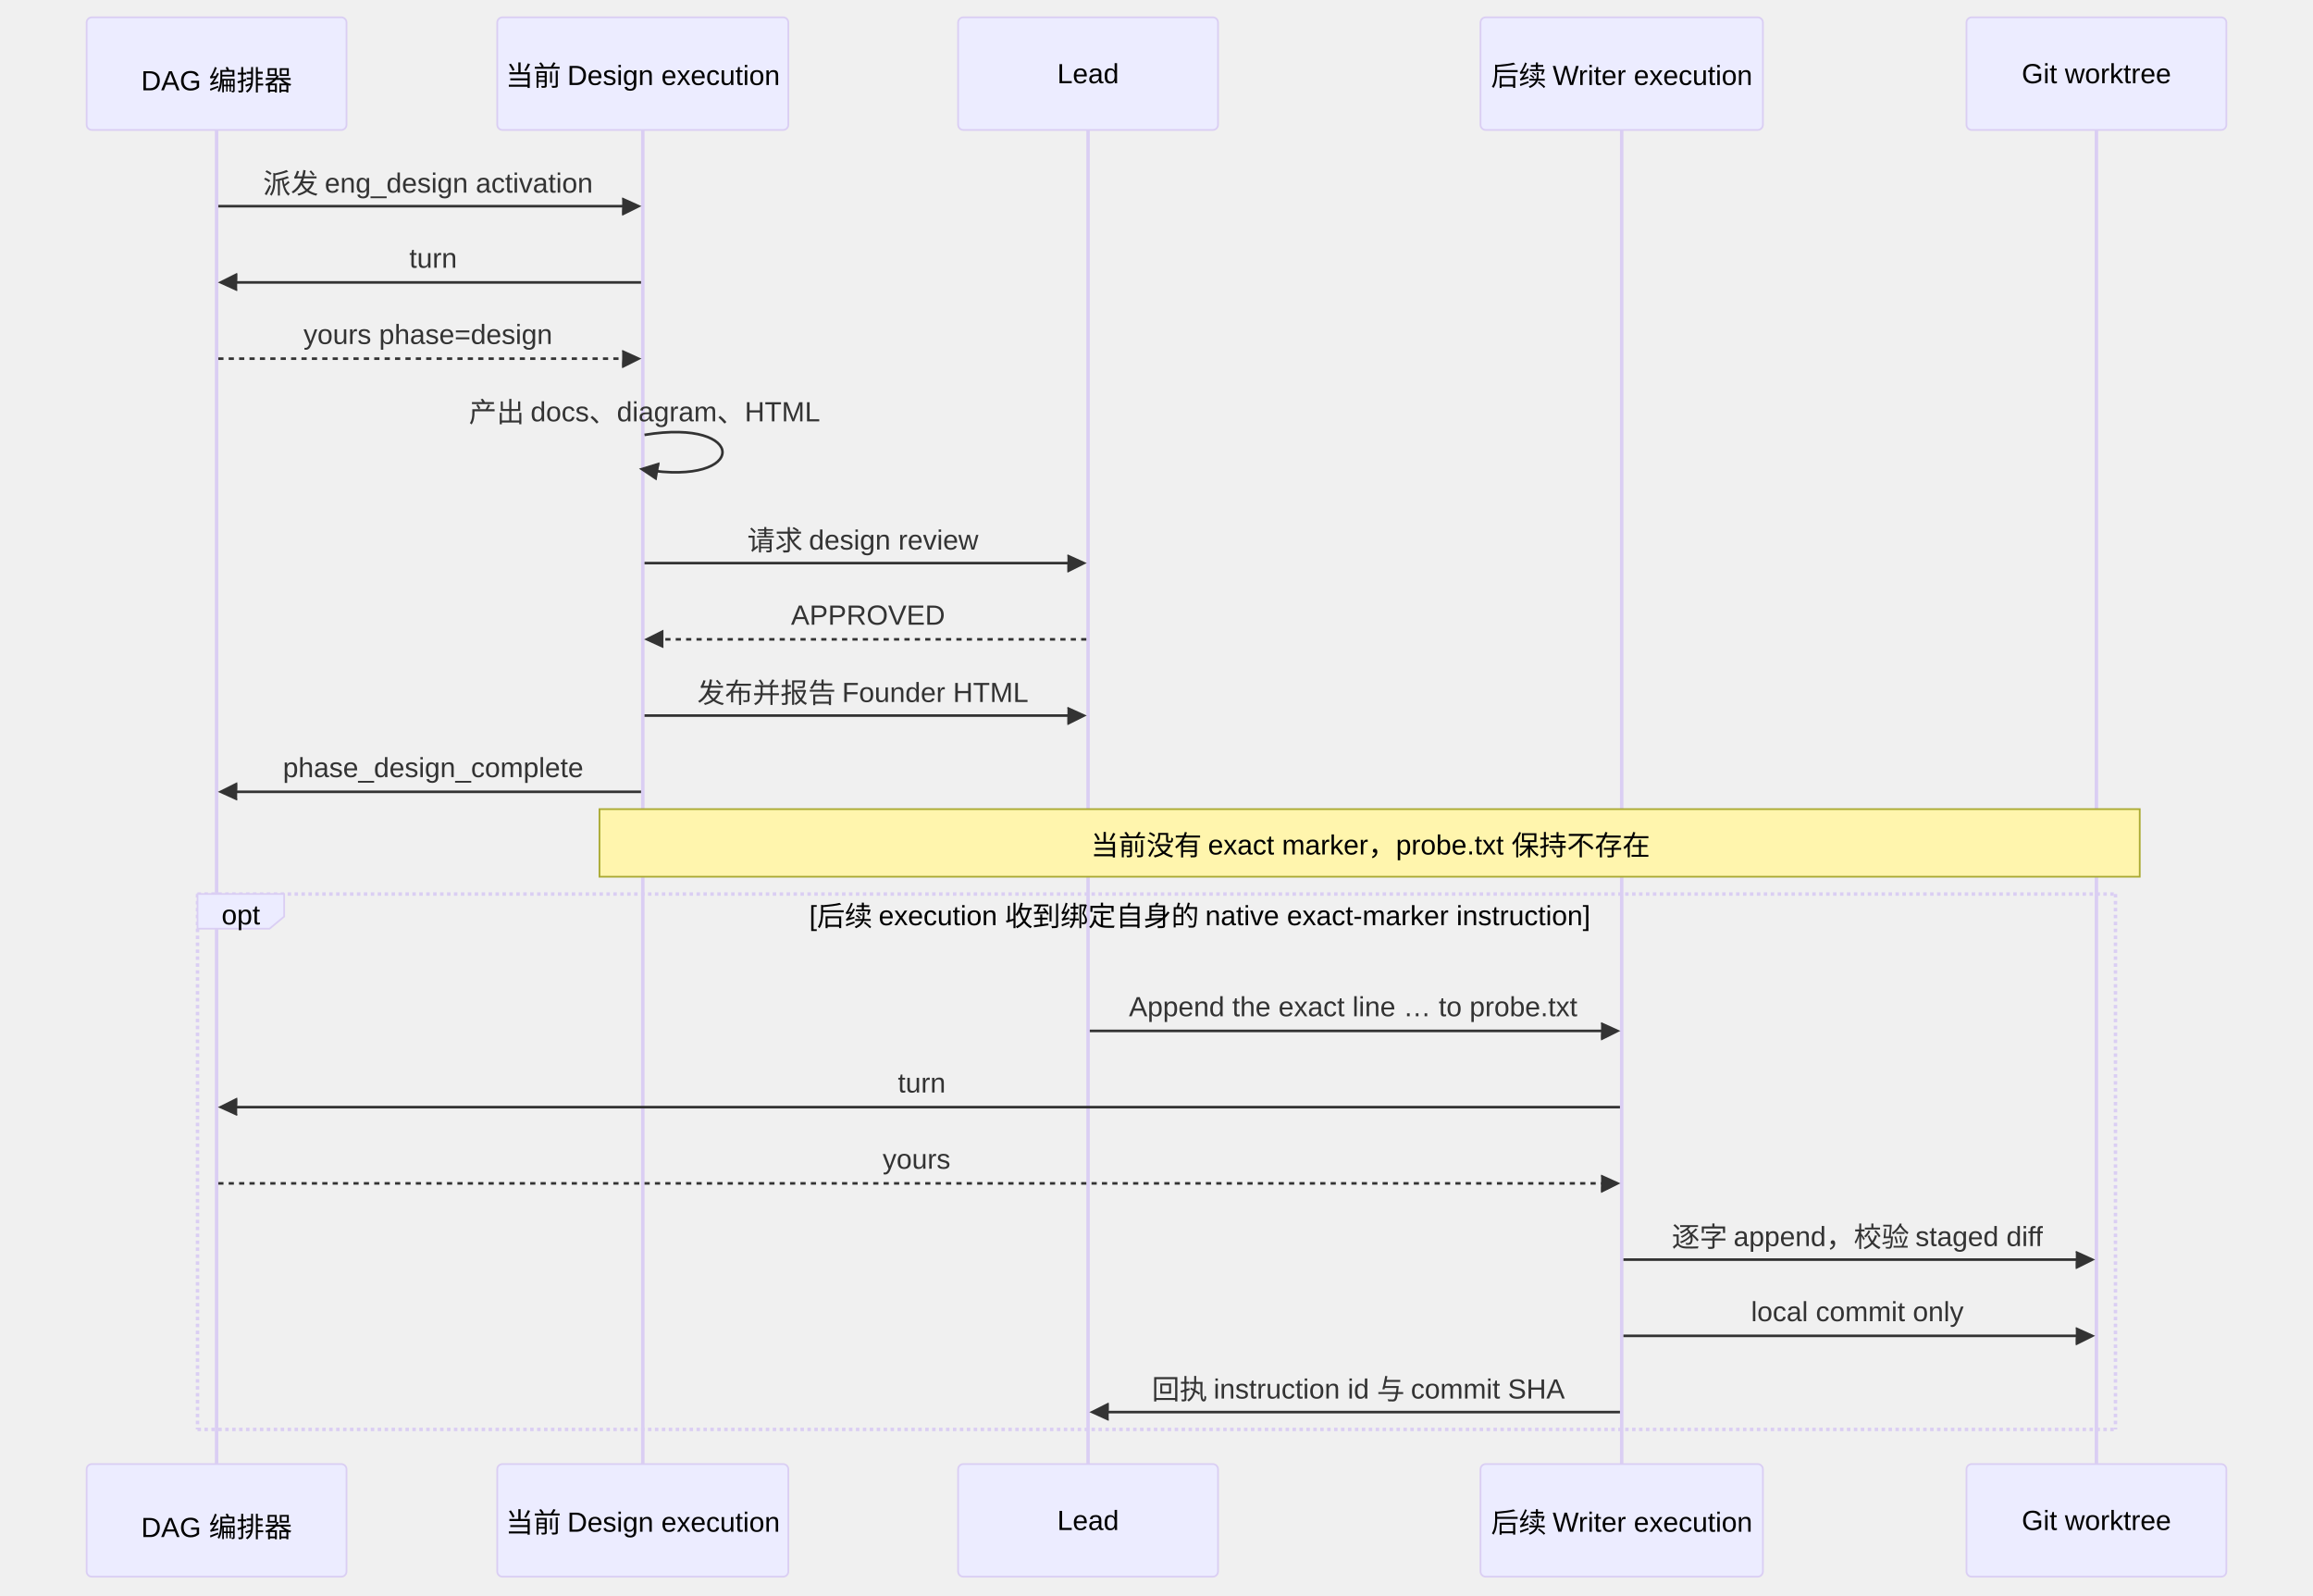
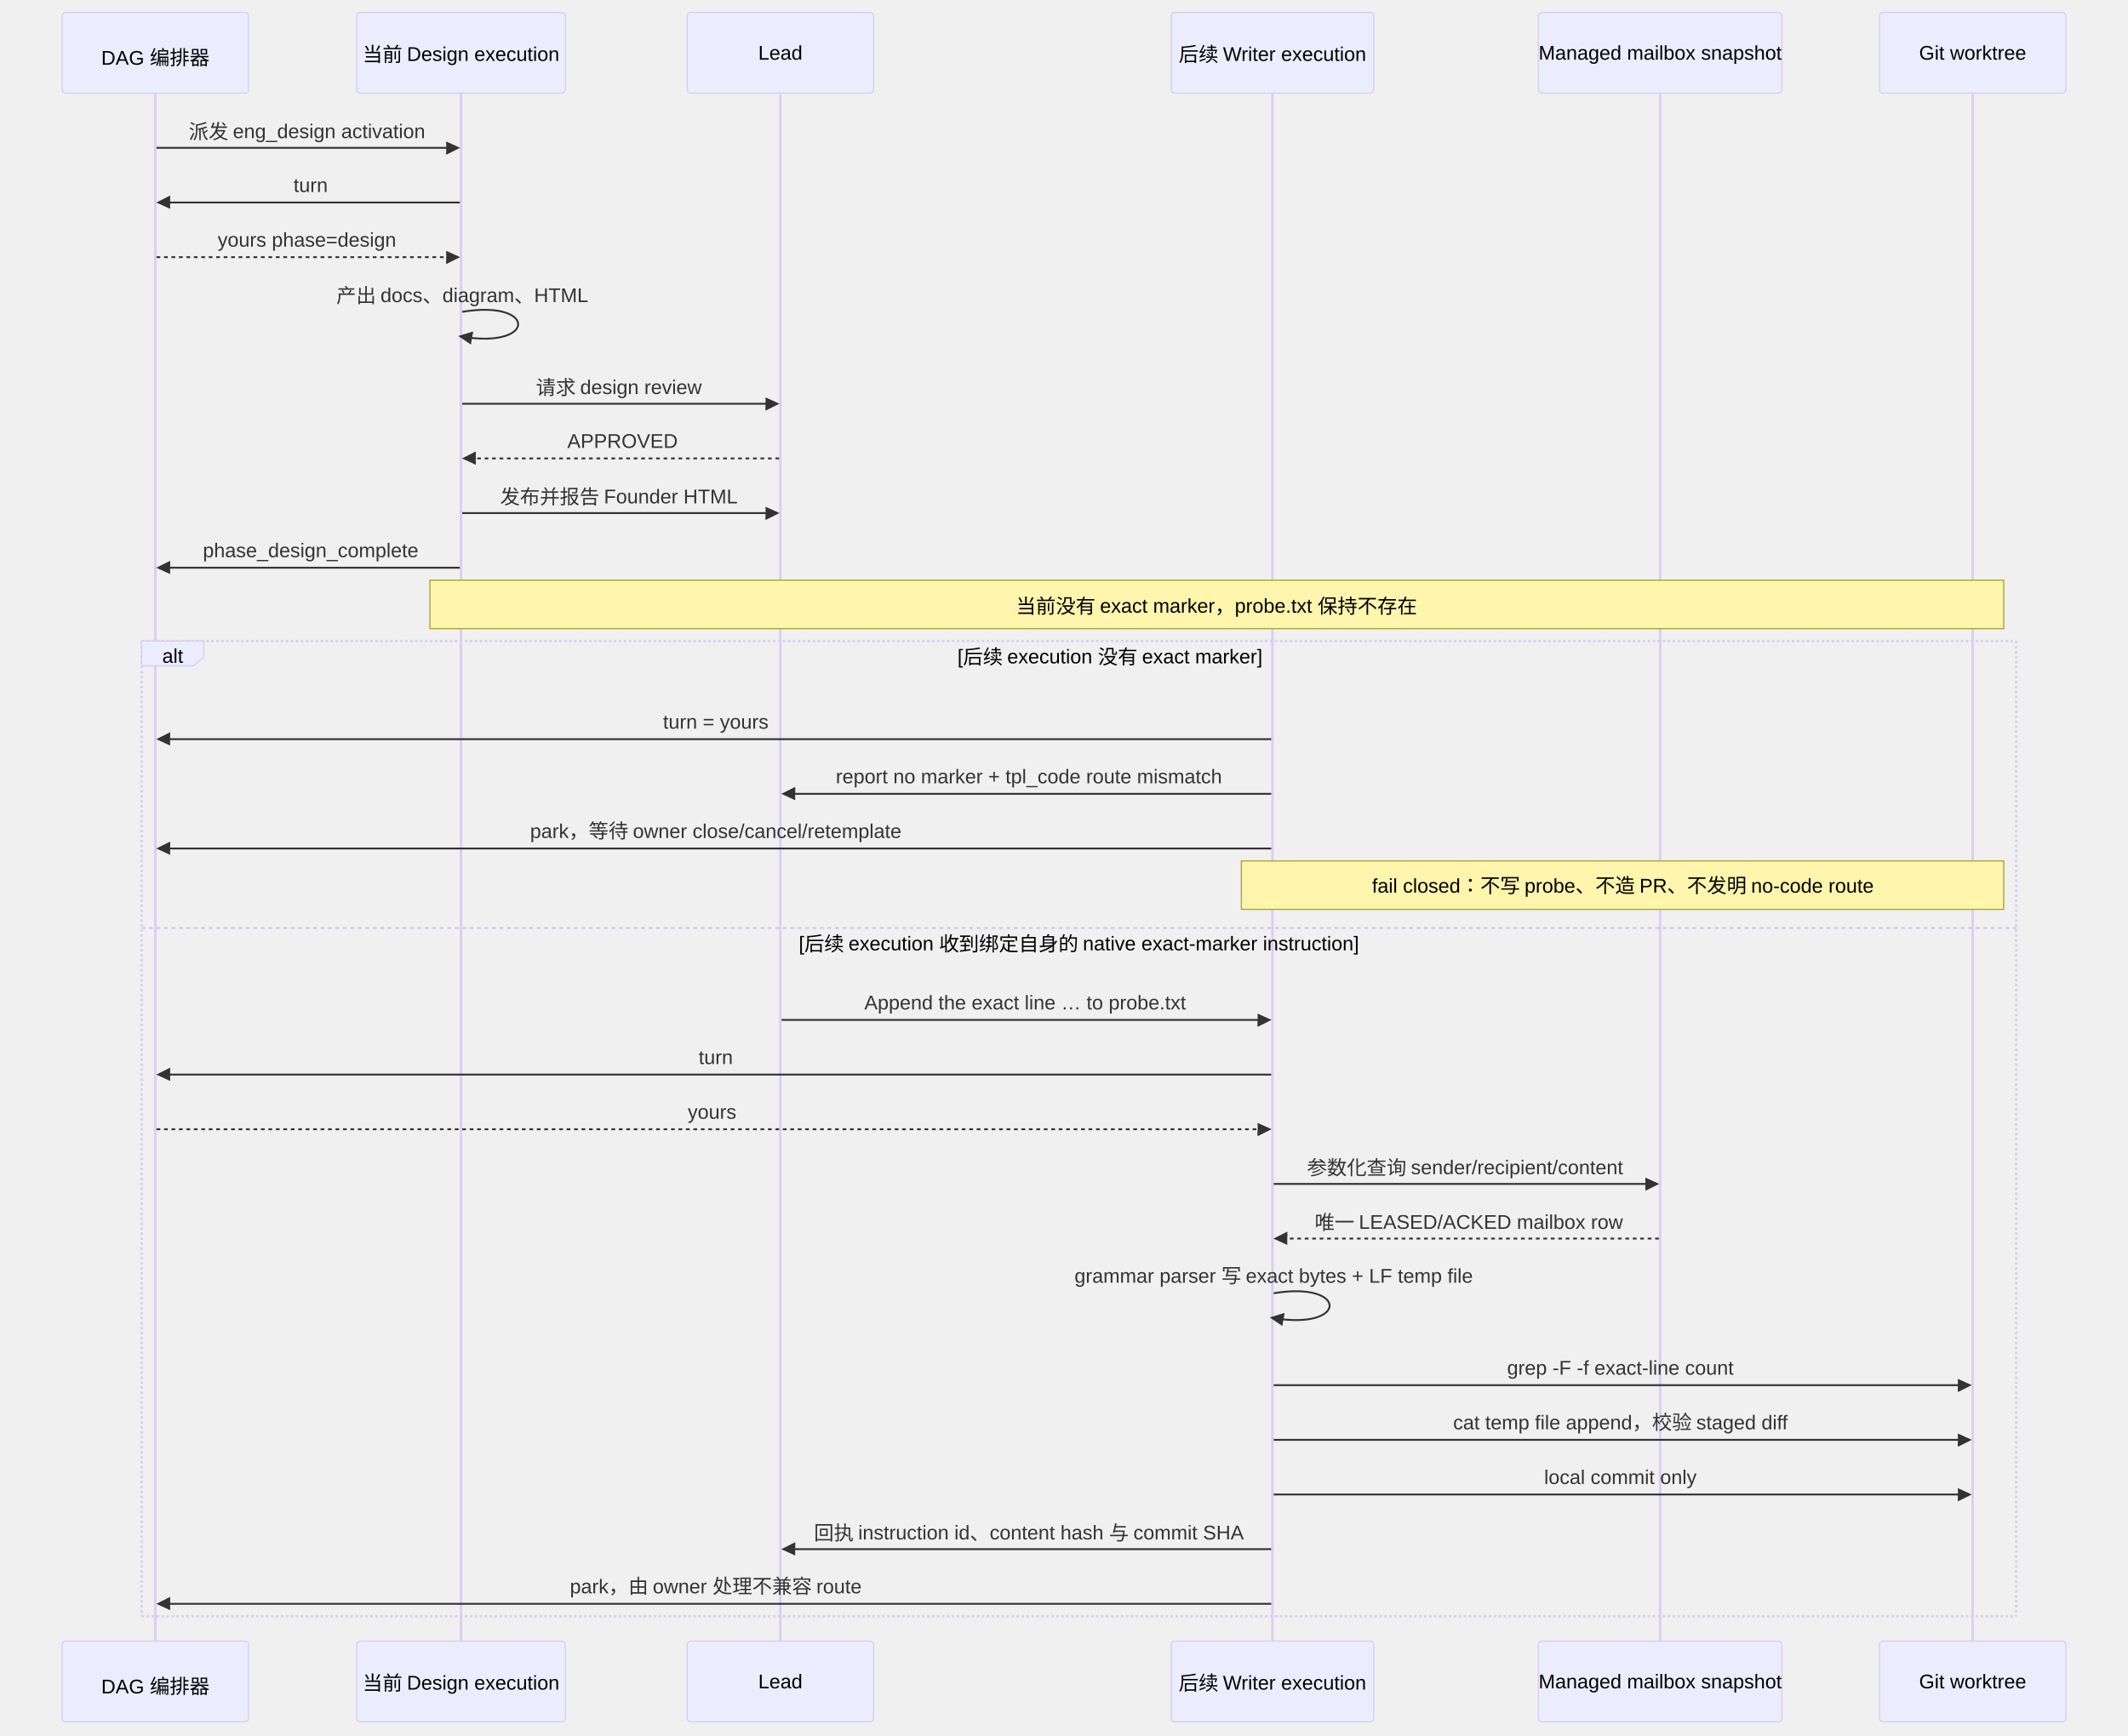
- <svg xmlns="http://www.w3.org/2000/svg" id="FLY-3125-d1" width="100%" style="max-width: 1335px; background-color: white;" viewBox="-50 -10 1335 921" role="graphics-document document" aria-roledescription="sequence">
+ <svg xmlns="http://www.w3.org/2000/svg" id="FLY-3125-d1" width="100%" style="max-width: 1712.5px; background-color: white;" viewBox="-50 -10 1712.5 1397" role="graphics-document document" aria-roledescription="sequence">
  <g>
-     <rect x="1085" y="835" fill="#eaeaea" stroke="#666" width="150" height="65" name="G" rx="3" ry="3" class="actor actor-bottom" />
-     <text x="1160" y="867.5" dominant-baseline="central" alignment-baseline="central" class="actor actor-box" style="text-anchor: middle; font-size: 16px; font-weight: 400;">
-       <tspan x="1160" dy="0">Git worktree</tspan>
+     <rect x="1462.5" y="1311" fill="#eaeaea" stroke="#666" width="150" height="65" name="G" rx="3" ry="3" class="actor actor-bottom" />
+     <text x="1537.5" y="1343.5" dominant-baseline="central" alignment-baseline="central" class="actor actor-box" style="text-anchor: middle; font-size: 16px; font-weight: 400;">
+       <tspan x="1537.5" dy="0">Git worktree</tspan>
    </text>
  </g>
  <g>
-     <rect x="804.5" y="835" fill="#eaeaea" stroke="#666" width="163" height="65" name="W" rx="3" ry="3" class="actor actor-bottom" />
-     <text x="886" y="867.5" dominant-baseline="central" alignment-baseline="central" class="actor actor-box" style="text-anchor: middle; font-size: 16px; font-weight: 400;">
-       <tspan x="886" dy="0">后续 Writer execution</tspan>
+     <rect x="1188" y="1311" fill="#eaeaea" stroke="#666" width="196" height="65" name="S" rx="3" ry="3" class="actor actor-bottom" />
+     <text x="1286" y="1343.5" dominant-baseline="central" alignment-baseline="central" class="actor actor-box" style="text-anchor: middle; font-size: 16px; font-weight: 400;">
+       <tspan x="1286" dy="0">Managed mailbox snapshot</tspan>
    </text>
  </g>
  <g>
-     <rect x="503" y="835" fill="#eaeaea" stroke="#666" width="150" height="65" name="L" rx="3" ry="3" class="actor actor-bottom" />
-     <text x="578" y="867.5" dominant-baseline="central" alignment-baseline="central" class="actor actor-box" style="text-anchor: middle; font-size: 16px; font-weight: 400;">
+     <rect x="892.5" y="1311" fill="#eaeaea" stroke="#666" width="163" height="65" name="W" rx="3" ry="3" class="actor actor-bottom" />
+     <text x="974" y="1343.5" dominant-baseline="central" alignment-baseline="central" class="actor actor-box" style="text-anchor: middle; font-size: 16px; font-weight: 400;">
+       <tspan x="974" dy="0">后续 Writer execution</tspan>
+     </text>
+   </g>
+   <g>
+     <rect x="503" y="1311" fill="#eaeaea" stroke="#666" width="150" height="65" name="L" rx="3" ry="3" class="actor actor-bottom" />
+     <text x="578" y="1343.5" dominant-baseline="central" alignment-baseline="central" class="actor actor-box" style="text-anchor: middle; font-size: 16px; font-weight: 400;">
      <tspan x="578" dy="0">Lead</tspan>
    </text>
  </g>
  <g>
-     <rect x="237" y="835" fill="#eaeaea" stroke="#666" width="168" height="65" name="D" rx="3" ry="3" class="actor actor-bottom" />
-     <text x="321" y="867.5" dominant-baseline="central" alignment-baseline="central" class="actor actor-box" style="text-anchor: middle; font-size: 16px; font-weight: 400;">
+     <rect x="237" y="1311" fill="#eaeaea" stroke="#666" width="168" height="65" name="D" rx="3" ry="3" class="actor actor-bottom" />
+     <text x="321" y="1343.5" dominant-baseline="central" alignment-baseline="central" class="actor actor-box" style="text-anchor: middle; font-size: 16px; font-weight: 400;">
      <tspan x="321" dy="0">当前 Design execution</tspan>
    </text>
  </g>
  <g>
-     <rect x="0" y="835" fill="#eaeaea" stroke="#666" width="150" height="65" name="O" rx="3" ry="3" class="actor actor-bottom" />
-     <text x="75" y="867.5" dominant-baseline="central" alignment-baseline="central" class="actor actor-box" style="text-anchor: middle; font-size: 16px; font-weight: 400;">
+     <rect x="0" y="1311" fill="#eaeaea" stroke="#666" width="150" height="65" name="O" rx="3" ry="3" class="actor actor-bottom" />
+     <text x="75" y="1343.5" dominant-baseline="central" alignment-baseline="central" class="actor actor-box" style="text-anchor: middle; font-size: 16px; font-weight: 400;">
      <tspan x="75" dy="0">DAG 编排器</tspan>
    </text>
  </g>
  <g>
-     <line id="actor4" x1="1160" y1="65" x2="1160" y2="835" class="actor-line 200" stroke-width="0.5px" stroke="#999" name="G" />
-     <g id="root-4">
-       <rect x="1085" y="0" fill="#eaeaea" stroke="#666" width="150" height="65" name="G" rx="3" ry="3" class="actor actor-top" />
-       <text x="1160" y="32.5" dominant-baseline="central" alignment-baseline="central" class="actor actor-box" style="text-anchor: middle; font-size: 16px; font-weight: 400;">
-         <tspan x="1160" dy="0">Git worktree</tspan>
+     <line id="actor5" x1="1537.5" y1="65" x2="1537.5" y2="1311" class="actor-line 200" stroke-width="0.5px" stroke="#999" name="G" />
+     <g id="root-5">
+       <rect x="1462.5" y="0" fill="#eaeaea" stroke="#666" width="150" height="65" name="G" rx="3" ry="3" class="actor actor-top" />
+       <text x="1537.5" y="32.5" dominant-baseline="central" alignment-baseline="central" class="actor actor-box" style="text-anchor: middle; font-size: 16px; font-weight: 400;">
+         <tspan x="1537.5" dy="0">Git worktree</tspan>
      </text>
    </g>
  </g>
  <g>
-     <line id="actor3" x1="886" y1="65" x2="886" y2="835" class="actor-line 200" stroke-width="0.5px" stroke="#999" name="W" />
-     <g id="root-3">
-       <rect x="804.5" y="0" fill="#eaeaea" stroke="#666" width="163" height="65" name="W" rx="3" ry="3" class="actor actor-top" />
-       <text x="886" y="32.5" dominant-baseline="central" alignment-baseline="central" class="actor actor-box" style="text-anchor: middle; font-size: 16px; font-weight: 400;">
-         <tspan x="886" dy="0">后续 Writer execution</tspan>
+     <line id="actor4" x1="1286" y1="65" x2="1286" y2="1311" class="actor-line 200" stroke-width="0.5px" stroke="#999" name="S" />
+     <g id="root-4">
+       <rect x="1188" y="0" fill="#eaeaea" stroke="#666" width="196" height="65" name="S" rx="3" ry="3" class="actor actor-top" />
+       <text x="1286" y="32.5" dominant-baseline="central" alignment-baseline="central" class="actor actor-box" style="text-anchor: middle; font-size: 16px; font-weight: 400;">
+         <tspan x="1286" dy="0">Managed mailbox snapshot</tspan>
      </text>
    </g>
  </g>
  <g>
-     <line id="actor2" x1="578" y1="65" x2="578" y2="835" class="actor-line 200" stroke-width="0.5px" stroke="#999" name="L" />
+     <line id="actor3" x1="974" y1="65" x2="974" y2="1311" class="actor-line 200" stroke-width="0.5px" stroke="#999" name="W" />
+     <g id="root-3">
+       <rect x="892.5" y="0" fill="#eaeaea" stroke="#666" width="163" height="65" name="W" rx="3" ry="3" class="actor actor-top" />
+       <text x="974" y="32.5" dominant-baseline="central" alignment-baseline="central" class="actor actor-box" style="text-anchor: middle; font-size: 16px; font-weight: 400;">
+         <tspan x="974" dy="0">后续 Writer execution</tspan>
+       </text>
+     </g>
+   </g>
+   <g>
+     <line id="actor2" x1="578" y1="65" x2="578" y2="1311" class="actor-line 200" stroke-width="0.5px" stroke="#999" name="L" />
    <g id="root-2">
      <rect x="503" y="0" fill="#eaeaea" stroke="#666" width="150" height="65" name="L" rx="3" ry="3" class="actor actor-top" />
      <text x="578" y="32.5" dominant-baseline="central" alignment-baseline="central" class="actor actor-box" style="text-anchor: middle; font-size: 16px; font-weight: 400;">
        <tspan x="578" dy="0">Lead</tspan>
      </text>
    </g>
  </g>
  <g>
-     <line id="actor1" x1="321" y1="65" x2="321" y2="835" class="actor-line 200" stroke-width="0.5px" stroke="#999" name="D" />
+     <line id="actor1" x1="321" y1="65" x2="321" y2="1311" class="actor-line 200" stroke-width="0.5px" stroke="#999" name="D" />
    <g id="root-1">
      <rect x="237" y="0" fill="#eaeaea" stroke="#666" width="168" height="65" name="D" rx="3" ry="3" class="actor actor-top" />
      <text x="321" y="32.5" dominant-baseline="central" alignment-baseline="central" class="actor actor-box" style="text-anchor: middle; font-size: 16px; font-weight: 400;">
        <tspan x="321" dy="0">当前 Design execution</tspan>
      </text>
    </g>
  </g>
  <g>
-     <line id="actor0" x1="75" y1="65" x2="75" y2="835" class="actor-line 200" stroke-width="0.5px" stroke="#999" name="O" />
+     <line id="actor0" x1="75" y1="65" x2="75" y2="1311" class="actor-line 200" stroke-width="0.5px" stroke="#999" name="O" />
    <g id="root-0">
      <rect x="0" y="0" fill="#eaeaea" stroke="#666" width="150" height="65" name="O" rx="3" ry="3" class="actor actor-top" />
      <text x="75" y="32.5" dominant-baseline="central" alignment-baseline="central" class="actor actor-box" style="text-anchor: middle; font-size: 16px; font-weight: 400;">
        <tspan x="75" dy="0">DAG 编排器</tspan>
      </text>
    </g>
  </g>
  <style>#FLY-3125-d1{font-family:"trebuchet ms",verdana,arial,sans-serif;font-size:16px;fill:#333;}@keyframes edge-animation-frame{from{stroke-dashoffset:0;}}@keyframes dash{to{stroke-dashoffset:0;}}#FLY-3125-d1 .edge-animation-slow{stroke-dasharray:9,5!important;stroke-dashoffset:900;animation:dash 50s linear infinite;stroke-linecap:round;}#FLY-3125-d1 .edge-animation-fast{stroke-dasharray:9,5!important;stroke-dashoffset:900;animation:dash 20s linear infinite;stroke-linecap:round;}#FLY-3125-d1 .error-icon{fill:#552222;}#FLY-3125-d1 .error-text{fill:#552222;stroke:#552222;}#FLY-3125-d1 .edge-thickness-normal{stroke-width:1px;}#FLY-3125-d1 .edge-thickness-thick{stroke-width:3.5px;}#FLY-3125-d1 .edge-pattern-solid{stroke-dasharray:0;}#FLY-3125-d1 .edge-thickness-invisible{stroke-width:0;fill:none;}#FLY-3125-d1 .edge-pattern-dashed{stroke-dasharray:3;}#FLY-3125-d1 .edge-pattern-dotted{stroke-dasharray:2;}#FLY-3125-d1 .marker{fill:#333333;stroke:#333333;}#FLY-3125-d1 .marker.cross{stroke:#333333;}#FLY-3125-d1 svg{font-family:"trebuchet ms",verdana,arial,sans-serif;font-size:16px;}#FLY-3125-d1 p{margin:0;}#FLY-3125-d1 .actor{stroke:hsl(259.626, 59.777%, 87.902%);fill:#ECECFF;}#FLY-3125-d1 text.actor&gt;tspan{fill:black;stroke:none;}#FLY-3125-d1 .actor-line{stroke:hsl(259.626, 59.777%, 87.902%);}#FLY-3125-d1 .innerArc{stroke-width:1.5;stroke-dasharray:none;}#FLY-3125-d1 .messageLine0{stroke-width:1.5;stroke-dasharray:none;stroke:#333;}#FLY-3125-d1 .messageLine1{stroke-width:1.5;stroke-dasharray:2,2;stroke:#333;}#FLY-3125-d1 #arrowhead path{fill:#333;stroke:#333;}#FLY-3125-d1 .sequenceNumber{fill:white;}#FLY-3125-d1 #sequencenumber{fill:#333;}#FLY-3125-d1 #crosshead path{fill:#333;stroke:#333;}#FLY-3125-d1 .messageText{fill:#333;stroke:none;}#FLY-3125-d1 .labelBox{stroke:hsl(259.626, 59.777%, 87.902%);fill:#ECECFF;}#FLY-3125-d1 .labelText,#FLY-3125-d1 .labelText&gt;tspan{fill:black;stroke:none;}#FLY-3125-d1 .loopText,#FLY-3125-d1 .loopText&gt;tspan{fill:black;stroke:none;}#FLY-3125-d1 .loopLine{stroke-width:2px;stroke-dasharray:2,2;stroke:hsl(259.626, 59.777%, 87.902%);fill:hsl(259.626, 59.777%, 87.902%);}#FLY-3125-d1 .note{stroke:#aaaa33;fill:#fff5ad;}#FLY-3125-d1 .noteText,#FLY-3125-d1 .noteText&gt;tspan{fill:black;stroke:none;}#FLY-3125-d1 .activation0{fill:#f4f4f4;stroke:#666;}#FLY-3125-d1 .activation1{fill:#f4f4f4;stroke:#666;}#FLY-3125-d1 .activation2{fill:#f4f4f4;stroke:#666;}#FLY-3125-d1 .actorPopupMenu{position:absolute;}#FLY-3125-d1 .actorPopupMenuPanel{position:absolute;fill:#ECECFF;box-shadow:0px 8px 16px 0px rgba(0,0,0,0.2);filter:drop-shadow(3px 5px 2px rgb(0 0 0 / 0.4));}#FLY-3125-d1 .actor-man line{stroke:hsl(259.626, 59.777%, 87.902%);fill:#ECECFF;}#FLY-3125-d1 .actor-man circle,#FLY-3125-d1 line{stroke:hsl(259.626, 59.777%, 87.902%);fill:#ECECFF;stroke-width:2px;}#FLY-3125-d1 :root{--mermaid-font-family:"trebuchet ms",verdana,arial,sans-serif;}</style>
  <g />
  <defs>
    <symbol id="computer" width="24" height="24">
      <path transform="scale(.5)" d="M2 2v13h20v-13h-20zm18 11h-16v-9h16v9zm-10.228 6l.466-1h3.524l.467 1h-4.457zm14.228 3h-24l2-6h2.104l-1.33 4h18.45l-1.297-4h2.073l2 6zm-5-10h-14v-7h14v7z" />
    </symbol>
  </defs>
  <defs>
    <symbol id="database" fill-rule="evenodd" clip-rule="evenodd">
      <path transform="scale(.5)" d="M12.258.001l.256.004.255.005.253.008.251.01.249.012.247.015.246.016.242.019.241.02.239.023.236.024.233.027.231.028.229.031.225.032.223.034.22.036.217.038.214.04.211.041.208.043.205.045.201.046.198.048.194.05.191.051.187.053.183.054.18.056.175.057.172.059.168.06.163.061.16.063.155.064.15.066.074.033.073.033.071.034.07.034.069.035.068.035.067.035.066.035.064.036.064.036.062.036.06.036.06.037.058.037.058.037.055.038.055.038.053.038.052.038.051.039.05.039.048.039.047.039.045.04.044.04.043.04.041.04.04.041.039.041.037.041.036.041.034.041.033.042.032.042.03.042.029.042.027.042.026.043.024.043.023.043.021.043.02.043.018.044.017.043.015.044.013.044.012.044.011.045.009.044.007.045.006.045.004.045.002.045.001.045v17l-.001.045-.002.045-.004.045-.006.045-.007.045-.009.044-.011.045-.012.044-.013.044-.015.044-.017.043-.018.044-.02.043-.021.043-.023.043-.024.043-.026.043-.027.042-.029.042-.03.042-.032.042-.033.042-.034.041-.036.041-.037.041-.039.041-.04.041-.041.04-.043.04-.044.04-.045.04-.047.039-.048.039-.05.039-.051.039-.052.038-.053.038-.055.038-.055.038-.058.037-.058.037-.06.037-.06.036-.062.036-.064.036-.064.036-.066.035-.067.035-.068.035-.069.035-.07.034-.071.034-.073.033-.074.033-.15.066-.155.064-.16.063-.163.061-.168.06-.172.059-.175.057-.18.056-.183.054-.187.053-.191.051-.194.05-.198.048-.201.046-.205.045-.208.043-.211.041-.214.04-.217.038-.22.036-.223.034-.225.032-.229.031-.231.028-.233.027-.236.024-.239.023-.241.02-.242.019-.246.016-.247.015-.249.012-.251.01-.253.008-.255.005-.256.004-.258.001-.258-.001-.256-.004-.255-.005-.253-.008-.251-.01-.249-.012-.247-.015-.245-.016-.243-.019-.241-.02-.238-.023-.236-.024-.234-.027-.231-.028-.228-.031-.226-.032-.223-.034-.22-.036-.217-.038-.214-.04-.211-.041-.208-.043-.204-.045-.201-.046-.198-.048-.195-.05-.19-.051-.187-.053-.184-.054-.179-.056-.176-.057-.172-.059-.167-.06-.164-.061-.159-.063-.155-.064-.151-.066-.074-.033-.072-.033-.072-.034-.07-.034-.069-.035-.068-.035-.067-.035-.066-.035-.064-.036-.063-.036-.062-.036-.061-.036-.06-.037-.058-.037-.057-.037-.056-.038-.055-.038-.053-.038-.052-.038-.051-.039-.049-.039-.049-.039-.046-.039-.046-.04-.044-.04-.043-.04-.041-.04-.04-.041-.039-.041-.037-.041-.036-.041-.034-.041-.033-.042-.032-.042-.03-.042-.029-.042-.027-.042-.026-.043-.024-.043-.023-.043-.021-.043-.02-.043-.018-.044-.017-.043-.015-.044-.013-.044-.012-.044-.011-.045-.009-.044-.007-.045-.006-.045-.004-.045-.002-.045-.001-.045v-17l.001-.045.002-.045.004-.045.006-.045.007-.045.009-.044.011-.045.012-.044.013-.044.015-.044.017-.043.018-.044.02-.043.021-.043.023-.043.024-.043.026-.043.027-.042.029-.042.03-.042.032-.042.033-.042.034-.041.036-.041.037-.041.039-.041.04-.041.041-.04.043-.04.044-.04.046-.04.046-.039.049-.039.049-.039.051-.039.052-.038.053-.038.055-.038.056-.038.057-.037.058-.037.06-.037.061-.036.062-.036.063-.036.064-.036.066-.035.067-.035.068-.035.069-.035.07-.034.072-.034.072-.033.074-.033.151-.066.155-.064.159-.063.164-.061.167-.06.172-.059.176-.057.179-.056.184-.054.187-.053.19-.051.195-.05.198-.048.201-.046.204-.045.208-.043.211-.041.214-.04.217-.038.22-.036.223-.034.226-.032.228-.031.231-.028.234-.027.236-.024.238-.023.241-.02.243-.019.245-.016.247-.015.249-.012.251-.01.253-.008.255-.005.256-.004.258-.001.258.001zm-9.258 20.499v.01l.001.021.003.021.004.022.005.021.006.022.007.022.009.023.01.022.011.023.012.023.013.023.015.023.016.024.017.023.018.024.019.024.021.024.022.025.023.024.024.025.052.049.056.05.061.051.066.051.07.051.075.051.079.052.084.052.088.052.092.052.097.052.102.051.105.052.11.052.114.051.119.051.123.051.127.05.131.05.135.05.139.048.144.049.147.047.152.047.155.047.16.045.163.045.167.043.171.043.176.041.178.041.183.039.187.039.19.037.194.035.197.035.202.033.204.031.209.03.212.029.216.027.219.025.222.024.226.021.23.02.233.018.236.016.24.015.243.012.246.01.249.008.253.005.256.004.259.001.26-.001.257-.004.254-.005.25-.008.247-.011.244-.012.241-.014.237-.016.233-.018.231-.021.226-.021.224-.024.22-.026.216-.027.212-.028.21-.031.205-.031.202-.034.198-.034.194-.036.191-.037.187-.039.183-.04.179-.04.175-.042.172-.043.168-.044.163-.045.16-.046.155-.046.152-.047.148-.048.143-.049.139-.049.136-.05.131-.05.126-.05.123-.051.118-.052.114-.051.11-.052.106-.052.101-.052.096-.052.092-.052.088-.053.083-.051.079-.052.074-.052.07-.051.065-.051.06-.051.056-.05.051-.05.023-.024.023-.025.021-.024.02-.024.019-.024.018-.024.017-.024.015-.023.014-.024.013-.023.012-.023.01-.023.01-.022.008-.022.006-.022.006-.022.004-.022.004-.021.001-.021.001-.021v-4.127l-.077.055-.08.053-.083.054-.085.053-.087.052-.09.052-.093.051-.095.05-.097.05-.1.049-.102.049-.105.048-.106.047-.109.047-.111.046-.114.045-.115.045-.118.044-.12.043-.122.042-.124.042-.126.041-.128.04-.13.04-.132.038-.134.038-.135.037-.138.037-.139.035-.142.035-.143.034-.144.033-.147.032-.148.031-.15.03-.151.03-.153.029-.154.027-.156.027-.158.026-.159.025-.161.024-.162.023-.163.022-.165.021-.166.02-.167.019-.169.018-.169.017-.171.016-.173.015-.173.014-.175.013-.175.012-.177.011-.178.01-.179.008-.179.008-.181.006-.182.005-.182.004-.184.003-.184.002h-.37l-.184-.002-.184-.003-.182-.004-.182-.005-.181-.006-.179-.008-.179-.008-.178-.01-.176-.011-.176-.012-.175-.013-.173-.014-.172-.015-.171-.016-.17-.017-.169-.018-.167-.019-.166-.02-.165-.021-.163-.022-.162-.023-.161-.024-.159-.025-.157-.026-.156-.027-.155-.027-.153-.029-.151-.03-.15-.03-.148-.031-.146-.032-.145-.033-.143-.034-.141-.035-.14-.035-.137-.037-.136-.037-.134-.038-.132-.038-.13-.04-.128-.04-.126-.041-.124-.042-.122-.042-.12-.044-.117-.043-.116-.045-.113-.045-.112-.046-.109-.047-.106-.047-.105-.048-.102-.049-.1-.049-.097-.05-.095-.05-.093-.052-.09-.051-.087-.052-.085-.053-.083-.054-.08-.054-.077-.054v4.127zm0-5.654v.011l.001.021.003.021.004.021.005.022.006.022.007.022.009.022.01.022.011.023.012.023.013.023.015.024.016.023.017.024.018.024.019.024.021.024.022.024.023.025.024.024.052.05.056.05.061.05.066.051.07.051.075.052.079.051.084.052.088.052.092.052.097.052.102.052.105.052.11.051.114.051.119.052.123.05.127.051.131.05.135.049.139.049.144.048.147.048.152.047.155.046.16.045.163.045.167.044.171.042.176.042.178.04.183.04.187.038.19.037.194.036.197.034.202.033.204.032.209.03.212.028.216.027.219.025.222.024.226.022.23.02.233.018.236.016.24.014.243.012.246.01.249.008.253.006.256.003.259.001.26-.001.257-.003.254-.006.25-.008.247-.01.244-.012.241-.015.237-.016.233-.018.231-.02.226-.022.224-.024.22-.025.216-.027.212-.029.21-.03.205-.032.202-.033.198-.035.194-.036.191-.037.187-.039.183-.039.179-.041.175-.042.172-.043.168-.044.163-.045.16-.045.155-.047.152-.047.148-.048.143-.048.139-.05.136-.049.131-.05.126-.051.123-.051.118-.051.114-.052.11-.052.106-.052.101-.052.096-.052.092-.052.088-.052.083-.052.079-.052.074-.051.07-.052.065-.051.06-.05.056-.051.051-.049.023-.025.023-.024.021-.025.02-.024.019-.024.018-.024.017-.024.015-.023.014-.023.013-.024.012-.022.01-.023.01-.023.008-.022.006-.022.006-.022.004-.021.004-.022.001-.021.001-.021v-4.139l-.077.054-.08.054-.083.054-.085.052-.087.053-.09.051-.093.051-.095.051-.097.05-.1.049-.102.049-.105.048-.106.047-.109.047-.111.046-.114.045-.115.044-.118.044-.12.044-.122.042-.124.042-.126.041-.128.04-.13.039-.132.039-.134.038-.135.037-.138.036-.139.036-.142.035-.143.033-.144.033-.147.033-.148.031-.15.03-.151.03-.153.028-.154.028-.156.027-.158.026-.159.025-.161.024-.162.023-.163.022-.165.021-.166.02-.167.019-.169.018-.169.017-.171.016-.173.015-.173.014-.175.013-.175.012-.177.011-.178.009-.179.009-.179.007-.181.007-.182.005-.182.004-.184.003-.184.002h-.37l-.184-.002-.184-.003-.182-.004-.182-.005-.181-.007-.179-.007-.179-.009-.178-.009-.176-.011-.176-.012-.175-.013-.173-.014-.172-.015-.171-.016-.17-.017-.169-.018-.167-.019-.166-.02-.165-.021-.163-.022-.162-.023-.161-.024-.159-.025-.157-.026-.156-.027-.155-.028-.153-.028-.151-.03-.15-.03-.148-.031-.146-.033-.145-.033-.143-.033-.141-.035-.14-.036-.137-.036-.136-.037-.134-.038-.132-.039-.13-.039-.128-.04-.126-.041-.124-.042-.122-.043-.12-.043-.117-.044-.116-.044-.113-.046-.112-.046-.109-.046-.106-.047-.105-.048-.102-.049-.1-.049-.097-.05-.095-.051-.093-.051-.09-.051-.087-.053-.085-.052-.083-.054-.08-.054-.077-.054v4.139zm0-5.666v.011l.001.02.003.022.004.021.005.022.006.021.007.022.009.023.01.022.011.023.012.023.013.023.015.023.016.024.017.024.018.023.019.024.021.025.022.024.023.024.024.025.052.05.056.05.061.05.066.051.07.051.075.052.079.051.084.052.088.052.092.052.097.052.102.052.105.051.11.052.114.051.119.051.123.051.127.05.131.05.135.05.139.049.144.048.147.048.152.047.155.046.16.045.163.045.167.043.171.043.176.042.178.04.183.04.187.038.19.037.194.036.197.034.202.033.204.032.209.03.212.028.216.027.219.025.222.024.226.021.23.02.233.018.236.017.24.014.243.012.246.01.249.008.253.006.256.003.259.001.26-.001.257-.003.254-.006.25-.008.247-.01.244-.013.241-.014.237-.016.233-.018.231-.02.226-.022.224-.024.22-.025.216-.027.212-.029.21-.03.205-.032.202-.033.198-.035.194-.036.191-.037.187-.039.183-.039.179-.041.175-.042.172-.043.168-.044.163-.045.16-.045.155-.047.152-.047.148-.048.143-.049.139-.049.136-.049.131-.051.126-.05.123-.051.118-.052.114-.051.11-.052.106-.052.101-.052.096-.052.092-.052.088-.052.083-.052.079-.052.074-.052.07-.051.065-.051.06-.051.056-.05.051-.049.023-.025.023-.025.021-.024.02-.024.019-.024.018-.024.017-.024.015-.023.014-.024.013-.023.012-.023.01-.022.01-.023.008-.022.006-.022.006-.022.004-.022.004-.021.001-.021.001-.021v-4.153l-.077.054-.08.054-.083.053-.085.053-.087.053-.09.051-.093.051-.095.051-.097.05-.1.049-.102.048-.105.048-.106.048-.109.046-.111.046-.114.046-.115.044-.118.044-.12.043-.122.043-.124.042-.126.041-.128.04-.13.039-.132.039-.134.038-.135.037-.138.036-.139.036-.142.034-.143.034-.144.033-.147.032-.148.032-.15.03-.151.03-.153.028-.154.028-.156.027-.158.026-.159.024-.161.024-.162.023-.163.023-.165.021-.166.02-.167.019-.169.018-.169.017-.171.016-.173.015-.173.014-.175.013-.175.012-.177.01-.178.01-.179.009-.179.007-.181.006-.182.006-.182.004-.184.003-.184.001-.185.001-.185-.001-.184-.001-.184-.003-.182-.004-.182-.006-.181-.006-.179-.007-.179-.009-.178-.01-.176-.01-.176-.012-.175-.013-.173-.014-.172-.015-.171-.016-.17-.017-.169-.018-.167-.019-.166-.02-.165-.021-.163-.023-.162-.023-.161-.024-.159-.024-.157-.026-.156-.027-.155-.028-.153-.028-.151-.03-.15-.03-.148-.032-.146-.032-.145-.033-.143-.034-.141-.034-.14-.036-.137-.036-.136-.037-.134-.038-.132-.039-.13-.039-.128-.041-.126-.041-.124-.041-.122-.043-.12-.043-.117-.044-.116-.044-.113-.046-.112-.046-.109-.046-.106-.048-.105-.048-.102-.048-.1-.05-.097-.049-.095-.051-.093-.051-.09-.052-.087-.052-.085-.053-.083-.053-.08-.054-.077-.054v4.153zm8.74-8.179l-.257.004-.254.005-.25.008-.247.011-.244.012-.241.014-.237.016-.233.018-.231.021-.226.022-.224.023-.22.026-.216.027-.212.028-.21.031-.205.032-.202.033-.198.034-.194.036-.191.038-.187.038-.183.04-.179.041-.175.042-.172.043-.168.043-.163.045-.16.046-.155.046-.152.048-.148.048-.143.048-.139.049-.136.05-.131.05-.126.051-.123.051-.118.051-.114.052-.11.052-.106.052-.101.052-.096.052-.092.052-.088.052-.083.052-.079.052-.074.051-.07.052-.065.051-.06.05-.056.05-.051.05-.023.025-.023.024-.021.024-.02.025-.019.024-.018.024-.017.023-.015.024-.014.023-.013.023-.012.023-.01.023-.01.022-.008.022-.006.023-.006.021-.004.022-.004.021-.001.021-.001.021.001.021.001.021.004.021.004.022.006.021.006.023.008.022.01.022.01.023.012.023.013.023.014.023.015.024.017.023.018.024.019.024.02.025.021.024.023.024.023.025.051.05.056.05.06.05.065.051.07.052.074.051.079.052.083.052.088.052.092.052.096.052.101.052.106.052.11.052.114.052.118.051.123.051.126.051.131.05.136.05.139.049.143.048.148.048.152.048.155.046.16.046.163.045.168.043.172.043.175.042.179.041.183.04.187.038.191.038.194.036.198.034.202.033.205.032.21.031.212.028.216.027.22.026.224.023.226.022.231.021.233.018.237.016.241.014.244.012.247.011.25.008.254.005.257.004.26.001.26-.001.257-.004.254-.005.25-.008.247-.011.244-.012.241-.014.237-.016.233-.018.231-.021.226-.022.224-.023.22-.026.216-.027.212-.028.21-.031.205-.032.202-.033.198-.034.194-.036.191-.038.187-.038.183-.04.179-.041.175-.042.172-.043.168-.043.163-.045.16-.046.155-.046.152-.048.148-.048.143-.048.139-.049.136-.05.131-.05.126-.051.123-.051.118-.051.114-.052.11-.052.106-.052.101-.052.096-.052.092-.052.088-.052.083-.052.079-.052.074-.051.07-.052.065-.051.06-.05.056-.05.051-.05.023-.025.023-.024.021-.024.02-.025.019-.024.018-.024.017-.023.015-.024.014-.023.013-.023.012-.023.01-.023.01-.022.008-.022.006-.023.006-.021.004-.022.004-.021.001-.021.001-.021-.001-.021-.001-.021-.004-.021-.004-.022-.006-.021-.006-.023-.008-.022-.01-.022-.01-.023-.012-.023-.013-.023-.014-.023-.015-.024-.017-.023-.018-.024-.019-.024-.02-.025-.021-.024-.023-.024-.023-.025-.051-.05-.056-.05-.06-.05-.065-.051-.07-.052-.074-.051-.079-.052-.083-.052-.088-.052-.092-.052-.096-.052-.101-.052-.106-.052-.11-.052-.114-.052-.118-.051-.123-.051-.126-.051-.131-.05-.136-.05-.139-.049-.143-.048-.148-.048-.152-.048-.155-.046-.16-.046-.163-.045-.168-.043-.172-.043-.175-.042-.179-.041-.183-.04-.187-.038-.191-.038-.194-.036-.198-.034-.202-.033-.205-.032-.21-.031-.212-.028-.216-.027-.22-.026-.224-.023-.226-.022-.231-.021-.233-.018-.237-.016-.241-.014-.244-.012-.247-.011-.25-.008-.254-.005-.257-.004-.26-.001-.26.001z" />
    </symbol>
  </defs>
  <defs>
    <symbol id="clock" width="24" height="24">
      <path transform="scale(.5)" d="M12 2c5.514 0 10 4.486 10 10s-4.486 10-10 10-10-4.486-10-10 4.486-10 10-10zm0-2c-6.627 0-12 5.373-12 12s5.373 12 12 12 12-5.373 12-12-5.373-12-12-12zm5.848 12.459c.202.038.202.333.001.372-1.907.361-6.045 1.111-6.547 1.111-.719 0-1.301-.582-1.301-1.301 0-.512.77-5.447 1.125-7.445.034-.192.312-.181.343.014l.985 6.238 5.394 1.011z" />
    </symbol>
  </defs>
  <defs>
    <marker id="arrowhead" refX="7.9" refY="5" markerUnits="userSpaceOnUse" markerWidth="12" markerHeight="12" orient="auto-start-reverse">
      <path d="M -1 0 L 10 5 L 0 10 z" />
    </marker>
  </defs>
  <defs>
    <marker id="crosshead" markerWidth="15" markerHeight="8" orient="auto" refX="4" refY="4.5">
      <path fill="none" stroke="#000000" stroke-width="1pt" d="M 1,2 L 6,7 M 6,2 L 1,7" style="stroke-dasharray: 0, 0;" />
    </marker>
  </defs>
  <defs>
    <marker id="filled-head" refX="15.5" refY="7" markerWidth="20" markerHeight="28" orient="auto">
      <path d="M 18,7 L9,13 L14,7 L9,1 Z" />
    </marker>
  </defs>
  <defs>
    <marker id="sequencenumber" refX="15" refY="15" markerWidth="60" markerHeight="40" orient="auto">
      <circle cx="15" cy="15" r="6" />
    </marker>
  </defs>
  <g>
-     <rect x="296" y="457" fill="#EDF2AE" stroke="#666" width="889" height="39" class="note" />
-     <text x="741" y="462" text-anchor="middle" dominant-baseline="middle" alignment-baseline="middle" class="noteText" dy="1em" style="font-size: 16px; font-weight: 400;">
-       <tspan x="741">当前没有 exact marker，probe.txt 保持不存在</tspan>
+     <rect x="296" y="457" fill="#EDF2AE" stroke="#666" width="1266.5" height="39" class="note" />
+     <text x="929" y="462" text-anchor="middle" dominant-baseline="middle" alignment-baseline="middle" class="noteText" dy="1em" style="font-size: 16px; font-weight: 400;">
+       <tspan x="929">当前没有 exact marker，probe.txt 保持不存在</tspan>
    </text>
  </g>
  <g>
-     <line x1="64" y1="506" x2="1171" y2="506" class="loopLine" />
-     <line x1="1171" y1="506" x2="1171" y2="815" class="loopLine" />
-     <line x1="64" y1="815" x2="1171" y2="815" class="loopLine" />
-     <line x1="64" y1="506" x2="64" y2="815" class="loopLine" />
+     <rect x="949" y="683" fill="#EDF2AE" stroke="#666" width="613.5" height="39" class="note" />
+     <text x="1256" y="688" text-anchor="middle" dominant-baseline="middle" alignment-baseline="middle" class="noteText" dy="1em" style="font-size: 16px; font-weight: 400;">
+       <tspan x="1256">fail closed：不写 probe、不造 PR、不发明 no-code route</tspan>
+     </text>
+   </g>
+   <g>
+     <line x1="64" y1="506" x2="1572.5" y2="506" class="loopLine" />
+     <line x1="1572.5" y1="506" x2="1572.5" y2="1291" class="loopLine" />
+     <line x1="64" y1="1291" x2="1572.5" y2="1291" class="loopLine" />
+     <line x1="64" y1="506" x2="64" y2="1291" class="loopLine" />
+     <line x1="64" y1="737" x2="1572.5" y2="737" class="loopLine" style="stroke-dasharray: 3, 3;" />
    <polygon points="64,506 114,506 114,519 105.6,526 64,526" class="labelBox" />
-     <text x="89" y="519" text-anchor="middle" dominant-baseline="middle" alignment-baseline="middle" class="labelText" style="font-size: 16px; font-weight: 400;">opt</text>
-     <text x="642.5" y="524" text-anchor="middle" class="loopText" style="font-size: 16px; font-weight: 400;">
-       <tspan x="642.5">[后续 execution 收到绑定自身的 native exact-marker instruction]</tspan>
+     <text x="89" y="519" text-anchor="middle" dominant-baseline="middle" alignment-baseline="middle" class="labelText" style="font-size: 16px; font-weight: 400;">alt</text>
+     <text x="843.25" y="524" text-anchor="middle" class="loopText" style="font-size: 16px; font-weight: 400;">
+       <tspan x="843.25">[后续 execution 没有 exact marker]</tspan>
    </text>
+     <text x="818.25" y="755" text-anchor="middle" class="loopText" style="font-size: 16px; font-weight: 400;">[后续 execution 收到绑定自身的 native exact-marker instruction]</text>
  </g>
  <text x="197" y="80" text-anchor="middle" dominant-baseline="middle" alignment-baseline="middle" class="messageText" dy="1em" style="font-size: 16px; font-weight: 400;">派发 eng_design activation</text>
  <line x1="76" y1="109" x2="317" y2="109" class="messageLine0" stroke-width="2" stroke="none" marker-end="url(#arrowhead)" style="fill: none;" />
  <text x="200" y="124" text-anchor="middle" dominant-baseline="middle" alignment-baseline="middle" class="messageText" dy="1em" style="font-size: 16px; font-weight: 400;">turn</text>
  <line x1="320" y1="153" x2="79" y2="153" class="messageLine0" stroke-width="2" stroke="none" marker-end="url(#arrowhead)" style="fill: none;" />
  <text x="197" y="168" text-anchor="middle" dominant-baseline="middle" alignment-baseline="middle" class="messageText" dy="1em" style="font-size: 16px; font-weight: 400;">yours phase=design</text>
  <line x1="76" y1="197" x2="317" y2="197" class="messageLine1" stroke-width="2" stroke="none" marker-end="url(#arrowhead)" style="stroke-dasharray: 3, 3; fill: none;" />
  <text x="322" y="212" text-anchor="middle" dominant-baseline="middle" alignment-baseline="middle" class="messageText" dy="1em" style="font-size: 16px; font-weight: 400;">产出 docs、diagram、HTML</text>
  <path d="M 322,241 C 382,231 382,271 322,261" class="messageLine0" stroke-width="2" stroke="none" marker-end="url(#arrowhead)" style="fill: none;" />
  <text x="448" y="286" text-anchor="middle" dominant-baseline="middle" alignment-baseline="middle" class="messageText" dy="1em" style="font-size: 16px; font-weight: 400;">请求 design review</text>
  <line x1="322" y1="315" x2="574" y2="315" class="messageLine0" stroke-width="2" stroke="none" marker-end="url(#arrowhead)" style="fill: none;" />
  <text x="451" y="330" text-anchor="middle" dominant-baseline="middle" alignment-baseline="middle" class="messageText" dy="1em" style="font-size: 16px; font-weight: 400;">APPROVED</text>
  <line x1="577" y1="359" x2="325" y2="359" class="messageLine1" stroke-width="2" stroke="none" marker-end="url(#arrowhead)" style="stroke-dasharray: 3, 3; fill: none;" />
  <text x="448" y="374" text-anchor="middle" dominant-baseline="middle" alignment-baseline="middle" class="messageText" dy="1em" style="font-size: 16px; font-weight: 400;">发布并报告 Founder HTML</text>
  <line x1="322" y1="403" x2="574" y2="403" class="messageLine0" stroke-width="2" stroke="none" marker-end="url(#arrowhead)" style="fill: none;" />
  <text x="200" y="418" text-anchor="middle" dominant-baseline="middle" alignment-baseline="middle" class="messageText" dy="1em" style="font-size: 16px; font-weight: 400;">phase_design_complete</text>
  <line x1="320" y1="447" x2="79" y2="447" class="messageLine0" stroke-width="2" stroke="none" marker-end="url(#arrowhead)" style="fill: none;" />
-   <text x="731" y="556" text-anchor="middle" dominant-baseline="middle" alignment-baseline="middle" class="messageText" dy="1em" style="font-size: 16px; font-weight: 400;">Append the exact line … to probe.txt</text>
-   <line x1="579" y1="585" x2="882" y2="585" class="messageLine0" stroke-width="2" stroke="none" marker-end="url(#arrowhead)" style="fill: none;" />
-   <text x="482" y="600" text-anchor="middle" dominant-baseline="middle" alignment-baseline="middle" class="messageText" dy="1em" style="font-size: 16px; font-weight: 400;">turn</text>
-   <line x1="885" y1="629" x2="79" y2="629" class="messageLine0" stroke-width="2" stroke="none" marker-end="url(#arrowhead)" style="fill: none;" />
-   <text x="479" y="644" text-anchor="middle" dominant-baseline="middle" alignment-baseline="middle" class="messageText" dy="1em" style="font-size: 16px; font-weight: 400;">yours</text>
-   <line x1="76" y1="673" x2="882" y2="673" class="messageLine1" stroke-width="2" stroke="none" marker-end="url(#arrowhead)" style="stroke-dasharray: 3, 3; fill: none;" />
-   <text x="1022" y="688" text-anchor="middle" dominant-baseline="middle" alignment-baseline="middle" class="messageText" dy="1em" style="font-size: 16px; font-weight: 400;">逐字 append，校验 staged diff</text>
-   <line x1="887" y1="717" x2="1156" y2="717" class="messageLine0" stroke-width="2" stroke="none" marker-end="url(#arrowhead)" style="fill: none;" />
-   <text x="1022" y="732" text-anchor="middle" dominant-baseline="middle" alignment-baseline="middle" class="messageText" dy="1em" style="font-size: 16px; font-weight: 400;">local commit only</text>
-   <line x1="887" y1="761" x2="1156" y2="761" class="messageLine0" stroke-width="2" stroke="none" marker-end="url(#arrowhead)" style="fill: none;" />
-   <text x="734" y="776" text-anchor="middle" dominant-baseline="middle" alignment-baseline="middle" class="messageText" dy="1em" style="font-size: 16px; font-weight: 400;">回执 instruction id 与 commit SHA</text>
-   <line x1="885" y1="805" x2="582" y2="805" class="messageLine0" stroke-width="2" stroke="none" marker-end="url(#arrowhead)" style="fill: none;" />
+   <text x="526" y="556" text-anchor="middle" dominant-baseline="middle" alignment-baseline="middle" class="messageText" dy="1em" style="font-size: 16px; font-weight: 400;">turn = yours</text>
+   <line x1="973" y1="585" x2="79" y2="585" class="messageLine0" stroke-width="2" stroke="none" marker-end="url(#arrowhead)" style="fill: none;" />
+   <text x="778" y="600" text-anchor="middle" dominant-baseline="middle" alignment-baseline="middle" class="messageText" dy="1em" style="font-size: 16px; font-weight: 400;">report no marker + tpl_code route mismatch</text>
+   <line x1="973" y1="629" x2="582" y2="629" class="messageLine0" stroke-width="2" stroke="none" marker-end="url(#arrowhead)" style="fill: none;" />
+   <text x="526" y="644" text-anchor="middle" dominant-baseline="middle" alignment-baseline="middle" class="messageText" dy="1em" style="font-size: 16px; font-weight: 400;">park，等待 owner close/cancel/retemplate</text>
+   <line x1="973" y1="673" x2="79" y2="673" class="messageLine0" stroke-width="2" stroke="none" marker-end="url(#arrowhead)" style="fill: none;" />
+   <text x="775" y="782" text-anchor="middle" dominant-baseline="middle" alignment-baseline="middle" class="messageText" dy="1em" style="font-size: 16px; font-weight: 400;">Append the exact line … to probe.txt</text>
+   <line x1="579" y1="811" x2="970" y2="811" class="messageLine0" stroke-width="2" stroke="none" marker-end="url(#arrowhead)" style="fill: none;" />
+   <text x="526" y="826" text-anchor="middle" dominant-baseline="middle" alignment-baseline="middle" class="messageText" dy="1em" style="font-size: 16px; font-weight: 400;">turn</text>
+   <line x1="973" y1="855" x2="79" y2="855" class="messageLine0" stroke-width="2" stroke="none" marker-end="url(#arrowhead)" style="fill: none;" />
+   <text x="523" y="870" text-anchor="middle" dominant-baseline="middle" alignment-baseline="middle" class="messageText" dy="1em" style="font-size: 16px; font-weight: 400;">yours</text>
+   <line x1="76" y1="899" x2="970" y2="899" class="messageLine1" stroke-width="2" stroke="none" marker-end="url(#arrowhead)" style="stroke-dasharray: 3, 3; fill: none;" />
+   <text x="1129" y="914" text-anchor="middle" dominant-baseline="middle" alignment-baseline="middle" class="messageText" dy="1em" style="font-size: 16px; font-weight: 400;">参数化查询 sender/recipient/content</text>
+   <line x1="975" y1="943" x2="1282" y2="943" class="messageLine0" stroke-width="2" stroke="none" marker-end="url(#arrowhead)" style="fill: none;" />
+   <text x="1132" y="958" text-anchor="middle" dominant-baseline="middle" alignment-baseline="middle" class="messageText" dy="1em" style="font-size: 16px; font-weight: 400;">唯一 LEASED/ACKED mailbox row</text>
+   <line x1="1285" y1="987" x2="978" y2="987" class="messageLine1" stroke-width="2" stroke="none" marker-end="url(#arrowhead)" style="stroke-dasharray: 3, 3; fill: none;" />
+   <text x="975" y="1002" text-anchor="middle" dominant-baseline="middle" alignment-baseline="middle" class="messageText" dy="1em" style="font-size: 16px; font-weight: 400;">grammar parser 写 exact bytes + LF temp file</text>
+   <path d="M 975,1031 C 1035,1021 1035,1061 975,1051" class="messageLine0" stroke-width="2" stroke="none" marker-end="url(#arrowhead)" style="fill: none;" />
+   <text x="1254" y="1076" text-anchor="middle" dominant-baseline="middle" alignment-baseline="middle" class="messageText" dy="1em" style="font-size: 16px; font-weight: 400;">grep -F -f exact-line count</text>
+   <line x1="975" y1="1105" x2="1533.5" y2="1105" class="messageLine0" stroke-width="2" stroke="none" marker-end="url(#arrowhead)" style="fill: none;" />
+   <text x="1254" y="1120" text-anchor="middle" dominant-baseline="middle" alignment-baseline="middle" class="messageText" dy="1em" style="font-size: 16px; font-weight: 400;">cat temp file append，校验 staged diff</text>
+   <line x1="975" y1="1149" x2="1533.5" y2="1149" class="messageLine0" stroke-width="2" stroke="none" marker-end="url(#arrowhead)" style="fill: none;" />
+   <text x="1254" y="1164" text-anchor="middle" dominant-baseline="middle" alignment-baseline="middle" class="messageText" dy="1em" style="font-size: 16px; font-weight: 400;">local commit only</text>
+   <line x1="975" y1="1193" x2="1533.5" y2="1193" class="messageLine0" stroke-width="2" stroke="none" marker-end="url(#arrowhead)" style="fill: none;" />
+   <text x="778" y="1208" text-anchor="middle" dominant-baseline="middle" alignment-baseline="middle" class="messageText" dy="1em" style="font-size: 16px; font-weight: 400;">回执 instruction id、content hash 与 commit SHA</text>
+   <line x1="973" y1="1237" x2="582" y2="1237" class="messageLine0" stroke-width="2" stroke="none" marker-end="url(#arrowhead)" style="fill: none;" />
+   <text x="526" y="1252" text-anchor="middle" dominant-baseline="middle" alignment-baseline="middle" class="messageText" dy="1em" style="font-size: 16px; font-weight: 400;">park，由 owner 处理不兼容 route</text>
+   <line x1="973" y1="1281" x2="79" y2="1281" class="messageLine0" stroke-width="2" stroke="none" marker-end="url(#arrowhead)" style="fill: none;" />
</svg>
